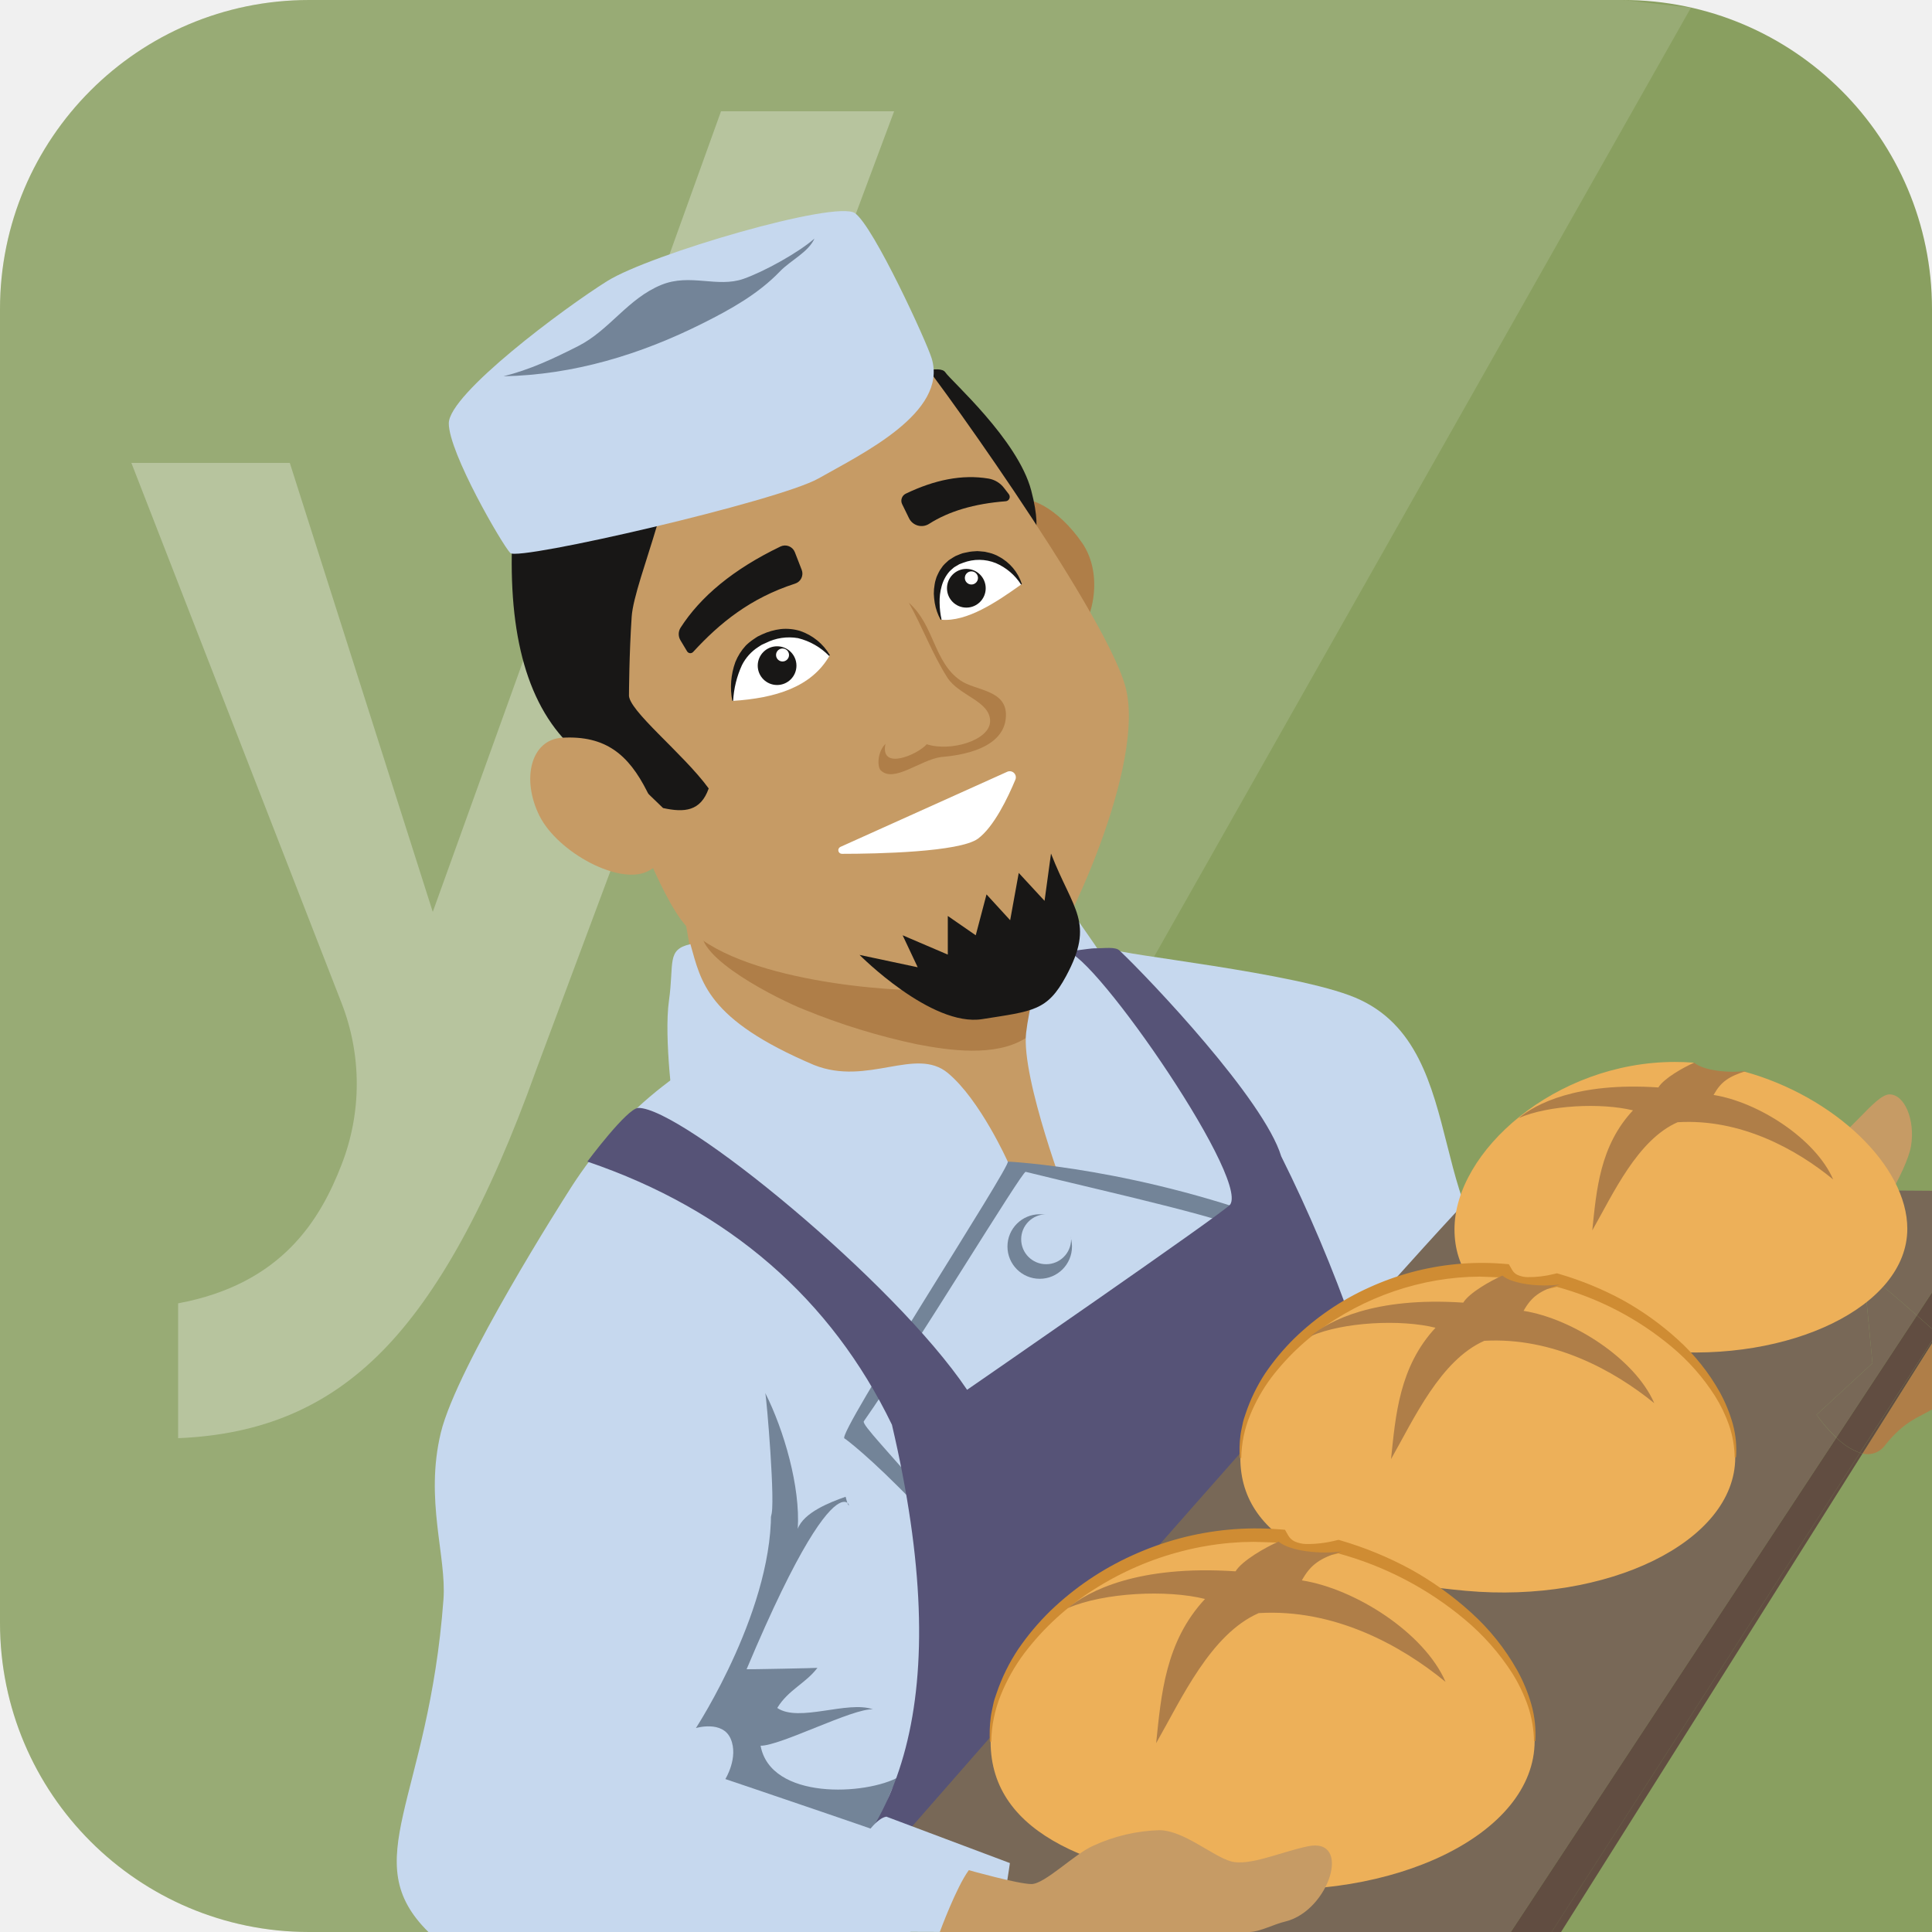
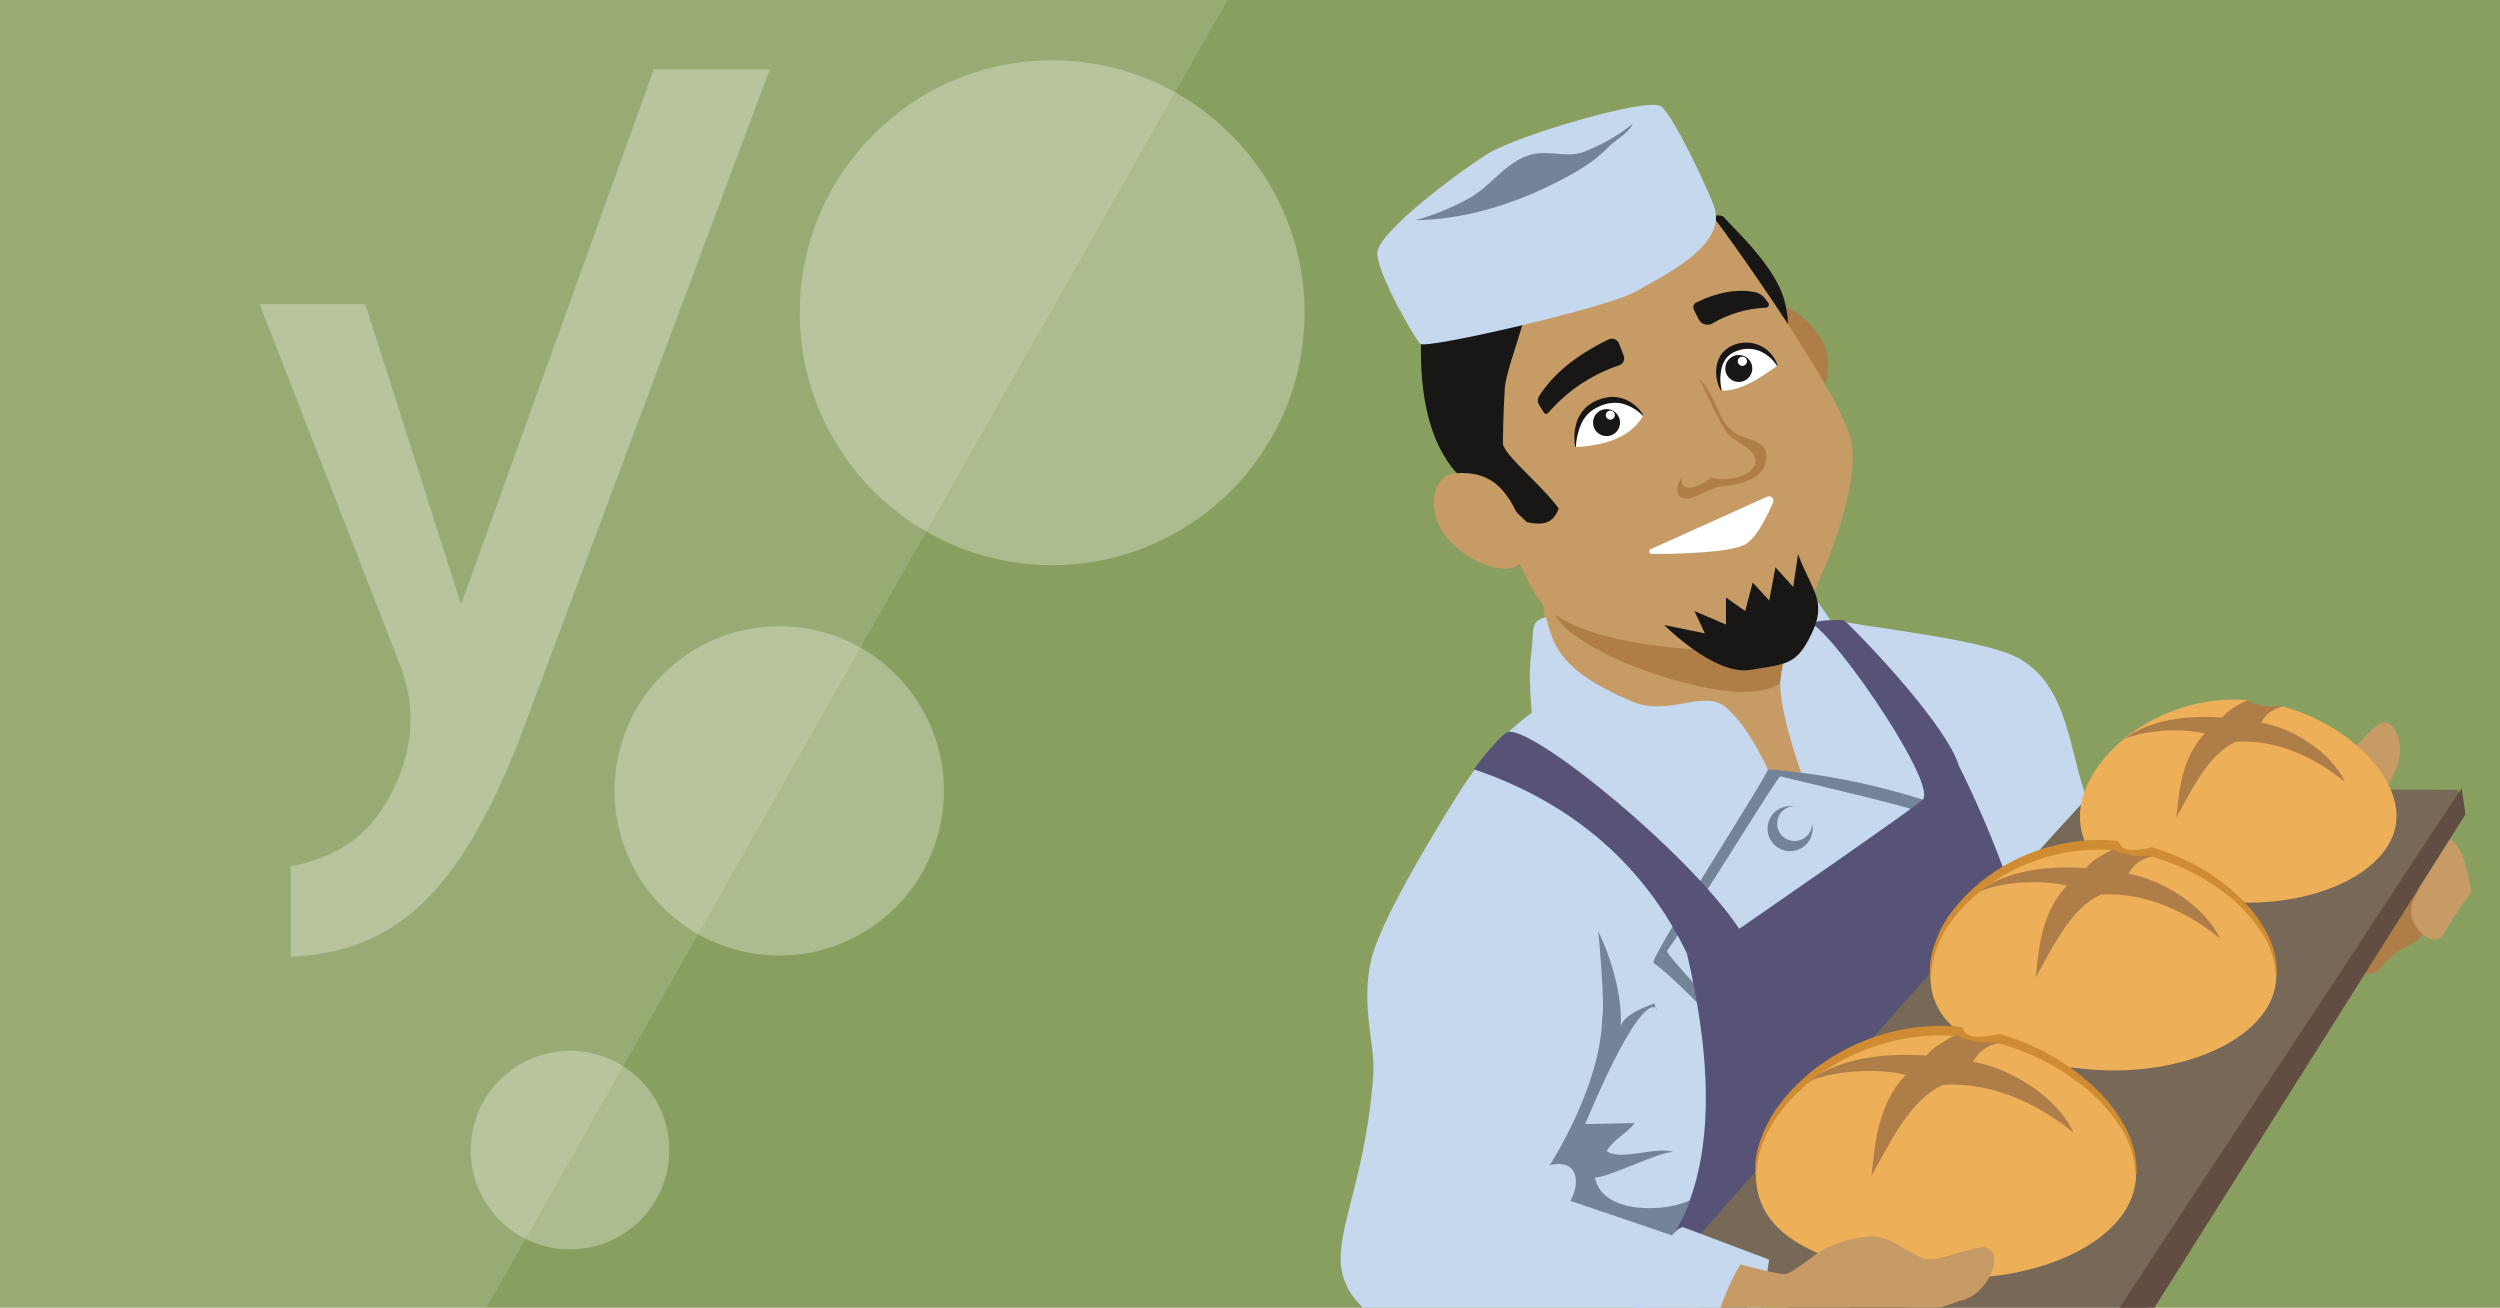
- <svg xmlns="http://www.w3.org/2000/svg" role="img" aria-hidden="true" viewBox="0 0 500 500" focusable="false">
-   <path fill="#899f60" d="M80 0h340a80 80 0 0 1 80 80v420H80a80 80 0 0 1-80-80V80A80 80 0 0 1 80 0z" />
-   <path fill="#fff" d="M420 0H80A80 80 0 0 0 0 80v340a80 80 0 0 0 80 80h75.89L437.61 2" opacity=".13" />
-   <path fill="#fff" d="M46.1 337.3v34.9c21.6-.9 38.5-8 52.8-22.5s27.4-38 39.9-72.9l92.6-248h-44.8L112 236 75 119.8H34l54.4 139.8a57.54 57.54 0 0 1 0 41.8c-5.5 14.2-15.4 30.9-42.3 35.9z" opacity=".3" />
-   <path fill="#c69b65" d="M489 283.23c-3.89 0-11.13 11.69-17.25 13.36s-26.71 8.9-26.71 8.9l8.35 15 30.61-2.75s9.46-14.47 10.57-21.15-1.63-13.36-5.57-13.36z" />
-   <path fill="#af7e48" d="M264.36 151.24c6 8.7 9.34 16.76 13.68 13.79s8-15.85 2-24.55-14.32-13.36-18.66-10.39-2.98 12.44 2.98 21.15z" />
-   <path fill="#181716" d="M235.65 97.06s7.65-2.78 9-.7 18.75 17.37 22.23 30.57-.7 14.59-1.39 12.51-25-34.74-25-34.74z" />
-   <path fill="#c6d8ee" d="M249.55 487.52c-3.47-1.39-86.15 2.08-86.15-.7S146.72 309 146.72 309c24.38-39.27 64.28-54.37 138.08-62.5l61.32 38.84 22.93 201.48z" />
-   <path fill="#738498" d="M193.22 432c.12.06 18.22-.3 18.33-.36-3.13 4.1-7.53 5.66-10.4 10.38 5.63 3.83 18.21-2 24.78.36-5.09-.38-24 9.48-29.09 9.41 2.59 14.09 27.3 12.89 35.94 8-3.91 4.88-5.81 16.74-7.69 22.84-7.86-5.9-53-8.75-70.68-21.53 6.31-13.14 13.06-27.23 18.33-40.94 5.44-14.17 19.25-14.77 26.79-27.83 1.28-2.21-1.17-30.92-1.48-31.82 4.87 9.67 9.1 24.31 8.41 35.15 1.51-4.19 8.26-6.86 12.39-8.3 2.33 9.86 1.59-20.11-25.63 44.64z" />
-   <path fill="#c6d8ee" d="M288.14 245.67c1.39 1.39 47.11 6 62.61 12.52 31.72 13.35 15.86 63.44 47.48 75.09 10.53 3.88 54.19-6.95 54.19-6.95l10.42 43.77c-39.09 25.29-76.09 34.33-111.16 28.49l-58.36-98z" />
-   <path fill="#c69b65" d="M269 211c1.39 5.56 22.93 82 22.93 82l-47.24 29.18-60.45-44.48-9-51.41z" />
-   <path fill="#af7e48" d="M181.74 240.39c-2.18 7.42 20.12 18.42 26.21 20.82a169.23 169.23 0 0 0 29.36 9.05c8.5 1.64 20.08 3.24 27.8-1.39 11.52-6.91 11.27-26.14 7.49-37.44-8.86 6.12-21.06 5-31.63 6-19.86 1.75-38.88-.7-58.44-.4.23 1.91-.45 4.18-.2 6.08-.69-.17-1.26-.5-.59-2.72z" />
-   <path fill="#c6d8ee" d="M274.56 231.84s-7.64 23.63-9 35.44 11.12 44.46 10.42 42.38 27.1-14.59 27.1-14.59l-10.42-36.57-9.42-14.15z" />
-   <path fill="#c6d8ee" d="M178.68 244.35c-6.25 1.39-4.17 4.86-5.55 14.59s1.25 28.77 1.25 28.77L238.43 343 301 311.74l-40.2-11.12s-7.16-16-15.49-22.92-20.77 3.47-34.67-2.09c-27.79-11.81-29.18-21.53-31.96-31.26z" />
-   <path fill="#738498" d="M260.8 300.62c.13 0 34.07 1.56 74.09 17.18l-4.45 3.27c-13.23-6-39.27-11.47-65-17.8-.9-.23-29.1 46.32-41.88 64.55-1.19 1.71 28.39 28.38 62.33 81.81-41.73-58.43-67-77.28-67.33-77.36-2.43-.53 43.6-71.27 42.24-71.65z" />
-   <path fill="#565377" d="M152 300.62s10.31-13.85 13.2-13.89c11.16-.16 66.27 44.92 85.08 72.95 0 0 66.84-46.13 68.09-47.94 5-7.27-38.43-69.51-43.07-65.31 0 0 6.86-1 7.84-1 2.91 0 5.48-.48 6.62.59 7.94 7.53 37.38 38.58 41.81 53.22 28.61 57.35 42.14 120.68 43.08 189l-132 9h-41c31.71-19.35 45.82-57.5 29.18-128.53-15.67-32.41-42.08-55.61-78.83-68.09z" />
-   <path fill="#c69b65" d="M236.35 90.81c2.08 1.39 49.33 66.69 54.89 86.84s-16 65.31-20.85 70.17-20.15 7.65-29.18 8.34-50.86-2.08-63.78-16.67-35.57-93.8-35.57-93.8l6.25-24.31z" />
-   <path fill="#181716" d="M183.41 204.05c-2.08 5.92-6.28 6.28-11.81 5.07l-16-15.41-8.87-1.6c-11.58-12-15.77-31.85-13.85-58.23 0 0 34.74-31.26 39.6-21.54s-8.34 37.52-9 47.25-.7 20.15-.7 20.15c-.48 3.9 14.05 15.26 20.63 24.31z" />
-   <path fill="#c6d8ee" d="M211.83 123.82c11.2-6.36 33.46-17 29.31-31-1.25-4.22-15-34.18-19.87-37.65s-53 10.62-64.12 17.57-41 29.18-41 36.82S130 141 132.06 143.12s69.41-13.43 79.77-19.3z" />
-   <path fill="#af7e48" d="M482 376.17a5.58 5.58 0 0 0 5.92-2.23c5.11-6.38 8.78-7.12 12.07-9.19v-17.12z" />
-   <path fill="#786857" d="M470.12 366.15l14.47-13.35-2.22-23.38c1 0 8.36 6.28 13.72 11l3.91-5.94v-26.31c-35.11-.21-114.74-.75-116.36-1.29-2.09-.7-156.32 175.77-156.32 175.77L291.38 500H391l84.24-127.91a41.67 41.67 0 0 1-5.12-5.94z" />
-   <path fill="#786857" d="M482.37 329.42l2.22 23.38-14.47 13.35a41.67 41.67 0 0 0 5.14 5.91l20.83-31.63c-5.36-4.73-12.68-11.01-13.72-11.01z" />
-   <path fill="#614d41" d="M401.57 500H404l78-123.8a5.33 5.33 0 0 1-.66-.17zM500 347l-18.65 29a5.33 5.33 0 0 0 .66.17l18-28.54zm0-12.51l-3.91 5.94c1.53 1.34 2.89 2.56 3.91 3.47zm-24.74 37.57L391 500h10.55l79.78-124a16.8 16.8 0 0 1-6.07-3.94z" />
-   <path fill="#614d41" d="M496.09 340.43l-20.83 31.63a16.8 16.8 0 0 0 6.09 3.94L500 347v-3.1c-1-.9-2.38-2.13-3.91-3.47zM313.5 500c-39.1-8-86.88-18.71-86.88-18.71l2.78 7.65s17.26 5.54 39.39 11.06c14.9-.11 29.8 0 44.71 0z" />
-   <path fill="#181716" d="M222.45 247.13s18.54 18.71 31.74 16.62 16.84-2.1 21.71-11.13c7.54-14 1.8-17-3.9-31.72l-1.67 12.24-6.68-7.23-2.22 12.24-6.12-6.68-2.79 10.58-7.23-5v10l-11.69-5 3.9 8.28z" />
-   <path fill="#edb059" d="M493.61 318c0 20.15-30.49 34.65-63.81 31.63-30.88-2.8-53.38-11.33-53.38-31.48s26.06-43.32 57.06-43.32c1.6 0 3.2.06 4.79.18 2.17 3.84 7.36 3.62 13.06 2.29 23.48 6.45 42.28 24.5 42.28 40.7z" />
-   <path fill="#af7e48" d="M434.17 290.43c-10.38 4.55-16.68 18.5-22.09 28 1.08-10.39 1.94-21.87 10.53-31.07-8.13-2-21.79-1.41-29.58 2 4.33-3.6 15-9.35 36.15-7.93 1.4-2.32 6.49-5.2 9.27-6.41 2.42 2.08 9.18 2.78 13.6 2.1-4.69 1.49-6.64 2.79-8.58 6.26 11.53 1.81 26.39 11.32 30.95 21.86-9.63-7.91-24.03-15.79-40.25-14.81z" />
-   <path fill="#edb059" d="M449.08 377.15c0 22-33.31 37.86-69.71 34.55-33.74-3.06-58.37-12.38-58.37-34.39S349.51 330 383.39 330c1.75 0 3.49.07 5.23.2 2.37 4.19 8 4 14.27 2.5 25.65 7.04 46.19 26.76 46.19 44.45z" />
-   <path fill="#cf8c33" d="M320.87 377.31a28.5 28.5 0 0 1 .15-5.76c.1-1 .35-1.89.53-2.85s.47-1.89.8-2.8a45.08 45.08 0 0 1 5.09-10.5 60.3 60.3 0 0 1 7.5-9A67.46 67.46 0 0 1 344 339a66.48 66.48 0 0 1 10.25-5.76 71.16 71.16 0 0 1 11.08-4 70.12 70.12 0 0 1 23.48-2.2l1.68.14.84 1.46a3.17 3.17 0 0 0 1.4 1.31 6.69 6.69 0 0 0 2.57.57 26.54 26.54 0 0 0 6.85-.81l.8-.18.71.21a83.37 83.37 0 0 1 16.34 6.74 76.12 76.12 0 0 1 14.25 10.23 53.72 53.72 0 0 1 10.9 13.71 38.79 38.79 0 0 1 3.3 8.11 25.45 25.45 0 0 1 .83 8.62h-.35a27.31 27.31 0 0 0-1.44-8.3 37.76 37.76 0 0 0-3.67-7.6 55.28 55.28 0 0 0-11.16-12.67A78.39 78.39 0 0 0 402.8 333h.2a29.89 29.89 0 0 1-7.78 1 10.21 10.21 0 0 1-3.9-.88 6.57 6.57 0 0 1-3-2.72l.28.17c-1.88 0-3.76-.15-5.64-.18l-2.81.07-2.82.19a69.61 69.61 0 0 0-11.1 1.9 71.83 71.83 0 0 0-20.65 8.9A62.34 62.34 0 0 0 329 356.54a44 44 0 0 0-5.52 9.8 30.62 30.62 0 0 0-2.25 11z" />
-   <path fill="#af7e48" d="M384.14 347c-11.34 5-18.23 20.21-24.14 30.62 1.18-11.36 2.13-23.89 11.51-34-8.88-2.22-23.81-1.53-32.31 2.17 4.72-3.94 16.37-10.22 39.49-8.67 1.53-2.53 7.09-5.67 10.13-7 2.64 2.27 10 3 14.85 2.3-5.12 1.63-7.25 3.05-9.37 6.83 12.6 2 28.83 12.37 33.82 23.89-10.53-8.57-26.26-17.14-43.98-16.14z" />
-   <path fill="#edb059" d="M397.16 450.57c0 24.21-36.63 41.63-76.65 38-37.1-3.37-64.14-13.61-64.14-37.82s31.3-52 68.56-52c1.92 0 3.84.07 5.74.22 2.61 4.61 8.85 4.35 15.7 2.74 28.2 7.73 50.79 29.41 50.79 48.86z" />
-   <path fill="#cf8c33" d="M256.19 450.75a33.36 33.36 0 0 1 .21-6.31c.12-1.06.4-2.08.6-3.13s.53-2.07.9-3.07a48.78 48.78 0 0 1 5.64-11.48 65.69 65.69 0 0 1 8.26-9.83 75.42 75.42 0 0 1 21.2-14.38 78.93 78.93 0 0 1 12.15-4.38 76.89 76.89 0 0 1 25.72-2.4l1.68.13.84 1.47a3.74 3.74 0 0 0 1.68 1.56 7.65 7.65 0 0 0 2.95.66 29.74 29.74 0 0 0 7.61-.9l.8-.18.71.21a91.84 91.84 0 0 1 17.86 7.37 83.27 83.27 0 0 1 15.66 11.19 58.85 58.85 0 0 1 12 15 42.2 42.2 0 0 1 3.67 8.88 28.25 28.25 0 0 1 1 9.44H397a30.13 30.13 0 0 0-1.58-9.12 41.63 41.63 0 0 0-4-8.37 60.93 60.93 0 0 0-12.28-13.94A86.22 86.22 0 0 0 346.28 402h.16a32.74 32.74 0 0 1-8.55 1.06 11.34 11.34 0 0 1-4.27-1 7.22 7.22 0 0 1-3.25-3l.28.17c-2.07-.06-4.14-.17-6.2-.2l-3.1.07-3.1.21a76.72 76.72 0 0 0-12.22 2.1 78.63 78.63 0 0 0-22.7 9.8 68.48 68.48 0 0 0-18.24 16.65 48.08 48.08 0 0 0-6.09 10.82 33.62 33.62 0 0 0-2.47 12.07z" />
-   <path fill="#af7e48" d="M325.75 417.47c-12.47 5.46-20 22.22-26.54 33.66 1.3-12.48 2.34-26.27 12.65-37.32-9.76-2.45-26.17-1.69-35.53 2.38 5.19-4.33 18-11.24 43.43-9.53 1.68-2.78 7.8-6.24 11.13-7.7 2.91 2.5 11 3.34 16.34 2.53-5.63 1.79-8 3.35-10.31 7.51 13.86 2.18 31.71 13.6 37.19 26.27-11.57-9.52-28.87-18.99-48.36-17.8z" />
-   <path fill="#c6d8ee" d="M187.72 460.42s3.47-5.56 1.38-10.42-9-2.78-9-2.78 20.77-31.75 19.38-58.15S146.72 309 146.72 309s-28.48 44.47-32.65 61.84 1.52 31.9.7 43.07c-3.87 52.21-22.66 67.53-3.89 86.1h124.71l5.83-21c-4.86-2.12-53.7-18.59-53.7-18.59z" />
-   <path fill="#c6d8ee" d="M229.4 470.15c-4.56.65-12.17 15.08-17.77 29.82 15.55-.14 31.1.11 46.65 0 1.94-9.43 3.08-17.81 3.08-17.81z" />
-   <path fill="#738498" d="M251.56 486c-2.57 1.23-5.07 7.46-7.12 14h8.63c.64-4.76.6-10.84-1.51-14z" />
-   <path fill="#c69b65" d="M323.53 500c2.84-.18 6.07-2 9.18-2.73 11.31-2.82 17.29-21.84 5.77-19.45-7 1.45-15.21 5.23-19.94 3.89s-12.3-8.06-18.55-8.06a43.86 43.86 0 0 0-17 4c-4.86 2.09-12.58 9.94-16.05 9.94S250.73 484 250.73 484c-3.26 4.41-7.51 16-7.51 16z" />
-   <path fill="#fff" d="M262.8 201.73a1.58 1.58 0 0 0-2.12-2l-43.19 19.45a.94.94 0 0 0 .39 1.79c9.22 0 30.44-.46 35.2-3.91 4.16-3.06 7.81-10.73 9.72-15.33zm-48.12-32.03s-5.57-10-16.7-5.56-8.34 17.25-8.34 17.25c11.11-.72 20.36-3.58 25.04-11.69z" />
-   <path fill="#181716" d="M214.58 169.76a16.84 16.84 0 0 0-8.05-4.61 13.44 13.44 0 0 0-8.37 1.26l-1 .45c-.31.17-.59.38-.89.56a12 12 0 0 0-4.25 4.71 25.27 25.27 0 0 0-2.28 9.23h-.23a19 19 0 0 1 .79-10 14.1 14.1 0 0 1 2.7-4.28 13.7 13.7 0 0 1 2-1.63c.36-.23.7-.49 1.07-.71l1.14-.55a16.18 16.18 0 0 1 4.87-1.39 12.81 12.81 0 0 1 5 .49 14.29 14.29 0 0 1 7.7 6.27z" />
-   <path fill="#fff" d="M243.55 160.38s-3.27-12.38 6.19-15.17 14.62 6 14.62 6c-6.43 4.6-14.13 9.79-20.81 9.17z" />
-   <path fill="#181716" d="M243.44 160.41a14 14 0 0 1-1.53-4.37 20.62 20.62 0 0 1-.24-2.38 13.69 13.69 0 0 1 .22-2.45 7.69 7.69 0 0 1 .29-1.24 6 6 0 0 1 .46-1.22 13.34 13.34 0 0 1 .61-1.19l.78-1.11a9 9 0 0 1 1-1l.51-.46.57-.37c.39-.24.77-.5 1.17-.71l1.23-.51.62-.22c.21-.06.42-.09.62-.14l1.25-.25c.41-.08.85-.08 1.27-.12a5.06 5.06 0 0 1 1.29 0l1.29.12 1.25.29a7.57 7.57 0 0 1 1.22.4 6.61 6.61 0 0 1 1.14.54 12.25 12.25 0 0 1 6 7.15l-.2.12a14.62 14.62 0 0 0-6.54-5.56 11.57 11.57 0 0 0-8.45-.09l-1 .38c-.31.17-.61.36-.92.54l-.46.28-.4.35a9.11 9.11 0 0 0-.79.73 9.58 9.58 0 0 0-2 3.78 14.45 14.45 0 0 0-.53 4.3 21.08 21.08 0 0 0 .5 4.34zM202 141.43a2.73 2.73 0 0 1 3.7 1.46l1.78 4.58a2.71 2.71 0 0 1-1.71 3.57c-11.66 3.76-19.6 10.29-26.39 17.69a1 1 0 0 1-.82.31 1 1 0 0 1-.74-.47l-1.71-2.85a3.1 3.1 0 0 1 0-3.24c5.17-8.06 13.6-15.13 25.89-21.05zm32.38-13.65a2 2 0 0 0-1 1.15 2 2 0 0 0 .09 1.54l1.78 3.64a3.61 3.61 0 0 0 5.2 1.46c5.08-3.24 11.64-5.21 19.77-5.84a1.14 1.14 0 0 0 1-.67 1.16 1.16 0 0 0-.13-1.16l-1.24-1.61a6.37 6.37 0 0 0-4-2.43c-6.85-1.15-14.02.33-21.47 3.92z" />
-   <circle cx="201.11" cy="172.27" r="5.01" fill="#181716" />
-   <circle cx="250.09" cy="152.24" r="5.01" fill="#181716" />
-   <circle cx="202.52" cy="169.51" r="1.68" fill="#fff" />
-   <circle cx="251.4" cy="149.57" r="1.7" fill="#fff" />
-   <path fill="#738498" d="M210.78 61.74c-1.57 3.53-6.19 5.65-8.9 8.47-5.64 5.87-12.7 9.8-20 13.46-16.14 8.1-33.46 13.35-51.58 13.71 6.86-1.72 12.72-4.46 19.31-7.8 8.2-4.16 12.84-12.32 21.6-15.88 7.42-3 14.44.83 21.19-1.53 5.36-1.88 14.23-6.78 18.38-10.43z" />
-   <path fill="#af7e48" d="M229.15 192.52c-2.1 2.09-2.15 5.9-1.23 6.83 3.38 3.37 10.24-2.7 15.64-3.43 1.54-.2 16.49-.9 16.78-10.64.21-6.82-7.89-6.5-11.74-9.15-7-4.8-6.73-14.26-13.38-20.13 3.43 6.14 6.12 13.32 9.93 19.32 3 4.74 11.09 6.09 11.09 11.29 0 5-10.27 8-16.4 6-2.33 2.67-12.13 6.95-10.69-.09z" />
-   <path fill="#c69b65" d="M167.45 204.79c4.76 9.41 7.54 17 .18 20.7s-23.27-4.91-28-14.33-2.34-19.78 5.9-20.24c11.27-.63 17.16 4.45 21.92 13.87z" />
-   <circle cx="269.08" cy="322.6" r="8.35" fill="#738498" />
-   <circle cx="270.74" cy="320.72" r="6.46" fill="#c6d8ee" />
+ <svg xmlns="http://www.w3.org/2000/svg" role="img" aria-hidden="true" viewBox="0 0 520 272" focusable="false">
+   <path fill="#899f60" d="M0 0h520v272H0z" />
+   <path fill="#fff" d="M0 0v272h101.2L255.3 0H0z" opacity=".13" />
+   <path fill="#fff" d="M60.46 180.19V199c11.62-.48 20.71-4.3 28.4-12.09s14.74-20.43 21.46-39.19l49.8-133.31H136L95.9 125.73 76 63.27H54l29.26 75.15a30.9 30.9 0 0 1 0 22.47c-3.01 7.63-8.33 16.61-22.8 19.3z" opacity=".3" />
+   <circle cx="218.85" cy="65.05" r="52.5" fill="#fff" opacity=".3" />
+   <circle cx="162.08" cy="164.5" r="34.25" fill="#fff" opacity=".3" />
+   <circle cx="118.56" cy="239.22" r="20.65" fill="#fff" opacity=".3" />
+   <path fill="#af7e48" d="M492.16 176.18c.94 0 10.95 9.07 10.95 9.07l.62 9.38c-2.32 2.62-4.69 1.88-8.44 6.57s-10-4.38-10-4.38l8.12-7.5z" />
+   <path fill="#c69b65" d="M499.8 171.66c1.74-1.42 9.56 1.71 11.44 4.52s2.81 9.38 2.81 9.38a93.72 93.72 0 0 0-5.63 8.45c-1.25 2.5-4.38 1.56-6.25-1.88s.94-6.88.94-6.88l-7.51-3.44zm-3.88-21.43c-2.19 0-6.26 6.57-9.7 7.51s-15 5-15 5l4.69 8.44 17.19-1.56s5.32-8.13 5.94-11.88-.94-7.51-3.12-7.51z" />
+   <path fill="#af7e48" d="M369.69 76.08c3.35 4.89 5.25 9.42 7.68 7.75s4.5-8.91 1.15-13.8-8-7.5-10.48-5.83-1.7 6.99 1.65 11.88z" />
+   <path fill="#181716" d="M353.56 45.64s4.3-1.56 5.08-.39 10.53 9.75 12.49 17.18-.39 8.19-.78 7-14.06-19.51-14.06-19.51z" />
+   <path fill="#c6d8ee" d="M361.37 265c-1.95-.78-48.4 1.17-48.4-.39s-9.37-99.92-9.37-99.92c13.69-22 36.13-30.52 77.57-35.09l34.45 21.82 12.88 113.19z" />
+   <path fill="#738498" d="M329.72 233.8c.07 0 10.24-.17 10.3-.2-1.76 2.3-4.23 3.18-5.84 5.83 3.16 2.15 10.23-1.11 13.92.2-2.86-.21-13.49 5.33-16.34 5.29 1.45 7.92 15.33 7.24 20.19 4.51-2.2 2.73-3.27 9.4-4.32 12.83-4.42-3.32-29.77-4.92-39.71-12.1 3.55-7.38 7.34-15.3 10.3-23 3-8 10.81-8.3 15-15.63.71-1.25-.66-17.38-.83-17.88 2.73 5.43 5.11 13.65 4.72 19.74.85-2.35 4.64-3.85 7-4.65 1.32 5.53.89-11.3-14.39 25.06z" />
+   <path fill="#c6d8ee" d="M383.05 129.13c.78.78 26.46 3.37 35.17 7 17.82 7.51 8.91 35.65 26.68 42.19 5.91 2.18 30.44-3.9 30.44-3.9L481.2 199c-22 14.2-42.75 19.28-62.46 16L386 160z" />
+   <path fill="#c69b65" d="M372.3 109.66c.78 3.12 12.88 46.05 12.88 46.05l-26.54 16.4-34-25-5.08-28.89z" />
+   <path fill="#af7e48" d="M323.28 126.16c-1.23 4.17 11.3 10.35 14.72 11.7a95 95 0 0 0 16.49 5.14c4.78.92 11.28 1.82 15.62-.78 6.47-3.88 6.33-14.69 4.21-21-5 3.44-11.83 2.84-17.77 3.37-11.16 1-21.84-.4-32.83-.23.13 1.08-.25 2.35-.11 3.42-.39-.18-.72-.37-.33-1.62z" />
+   <path fill="#c6d8ee" d="M375.42 121.36s-4.29 13.28-5.07 19.91 6.24 25 5.85 23.81 15.22-8.2 15.22-8.2l-5.83-20.54-5.29-8z" />
+   <path fill="#c6d8ee" d="M321.56 128.39c-3.52.78-2.35 2.73-3.13 8.2s.71 16.16.71 16.16l36 31.07 35.13-17.57-22.58-6.25s-4-9-8.71-12.88-11.66 2-19.47-1.18c-15.61-6.62-16.39-12.09-17.95-17.55z" />
+   <path fill="#738498" d="M367.69 160a145.15 145.15 0 0 1 41.62 9.65l-2.5 1.83c-7.43-3.36-22.06-6.44-36.5-10-.51-.13-16.35 26-23.53 36.27-.67 1 16 15.94 35 46-23.45-32.83-37.64-43.42-37.83-43.46-1.36-.29 24.51-40.1 23.74-40.29z" />
+   <path fill="#565377" d="M306.54 160s5.79-7.79 7.42-7.81c6.27-.09 37.23 25.23 47.8 41 0 0 37.55-25.91 38.25-26.93 2.82-4.08-21.59-39-24.2-36.69 0 0 3.86-.56 4.41-.56 1.63 0 3.08-.27 3.71.33 4.47 4.23 21 21.67 23.5 29.9 16.07 32.22 23.67 67.79 24.2 106.16l-74.16 5.08h-23c17.81-10.88 25.74-32.31 16.39-72.21-8.81-18.22-23.65-31.27-44.32-38.27z" />
+   <path fill="#c69b65" d="M354 42.13c1.17.78 27.71 37.47 30.84 48.79s-9 36.69-11.71 39.42-11.32 4.3-16.4 4.69-28.57-1.18-35.83-9.37-20-52.69-20-52.69l3.51-13.67z" />
+   <path fill="#181716" d="M324.21 105.75c-1.17 3.32-3.53 3.53-6.63 2.85l-9-8.66-5-.9c-6.51-6.73-8.86-17.89-7.78-32.71 0 0 19.51-17.56 22.24-12.1s-4.68 21.08-5.04 26.54-.39 11.32-.39 11.32c-.26 2.19 7.9 8.59 11.6 13.66z" />
+   <path fill="#c6d8ee" d="M340.18 60.67c6.29-3.57 18.79-9.55 16.46-17.41-.7-2.37-8.43-19.2-11.16-21.15s-29.78 6-36 9.87-23 16.4-23 20.69 7.76 17.68 8.93 18.85 38.95-7.52 44.77-10.85z" />
+   <path fill="#786857" d="M446.78 272l66-102.63-1.56-5.07s-73.38-.39-74.55-.78-87.82 98.75-87.82 98.75l36 9.73z" />
+   <path fill="#614d41" d="M512.81 169.37l-.78-5.46L440.85 272h7.27l64.69-102.63zM397.29 272c-22-4.49-48.8-10.51-48.8-10.51l1.56 4.29s9.7 3.12 22.13 6.22h25.11z" />
+   <path fill="#181716" d="M346.15 130s10.41 10.51 17.83 9.34 9.46-1.18 12.19-6.25c4.24-7.88 1-9.53-2.19-17.82l-.98 6.83-3.71-4.1-1.29 6.91-3.44-3.75-1.56 5.94-4-2.82v5.63l-6.56-2.81 2.19 4.65z" />
+   <path fill="#edb059" d="M498.48 169.76c0 11.32-17.13 19.47-35.85 17.77-17.34-1.57-30-6.36-30-17.68s14.64-24.34 32.06-24.34c.9 0 1.8 0 2.69.1 1.22 2.16 4.14 2 7.34 1.29 13.2 3.63 23.76 13.77 23.76 22.86z" />
+   <path fill="#af7e48" d="M465.09 154.28c-5.84 2.55-9.37 10.39-12.41 15.74.6-5.83 1.09-12.28 5.91-17.45-4.56-1.14-12.24-.79-16.61 1.12 2.43-2 8.42-5.26 20.3-4.46.79-1.3 3.65-2.92 5.21-3.6 1.36 1.16 5.16 1.56 7.64 1.18-2.63.84-3.73 1.57-4.82 3.51 6.48 1 14.83 6.36 17.39 12.29-5.41-4.46-13.5-8.88-22.61-8.33z" />
+   <path fill="#edb059" d="M473.46 203c0 12.36-18.71 21.26-39.16 19.41-18.95-1.72-32.77-7-32.77-19.32s16-26.59 35-26.59c1 0 2 0 2.94.11 1.33 2.36 4.52 2.22 8 1.4 14.45 3.99 25.99 15.05 25.99 24.99z" />
+   <path fill="#cf8c33" d="M401.43 203.09a16.62 16.62 0 0 1 .86-6.4 23.65 23.65 0 0 1 1.22-3.05c.49-1 1.06-1.92 1.62-2.86a36.75 36.75 0 0 1 9.34-9.19 39.4 39.4 0 0 1 25.16-6.76l.94.08.48.82a1.75 1.75 0 0 0 .78.74 3.8 3.8 0 0 0 1.45.32 15.29 15.29 0 0 0 3.84-.45l.46-.11.39.12a48.1 48.1 0 0 1 9.13 3.81 42.51 42.51 0 0 1 8 5.78 29.18 29.18 0 0 1 6.15 7.66 17.41 17.41 0 0 1 2.33 9.4h-.2a17.63 17.63 0 0 0-2.88-8.93 30.81 30.81 0 0 0-6.26-7.12 44.76 44.76 0 0 0-16.75-8.77h.08a17.27 17.27 0 0 1-4.37.54 6 6 0 0 1-2.19-.49 3.73 3.73 0 0 1-1.66-1.53l.15.09c-1.05 0-2.11-.09-3.16-.09l-3.17.14-3.14.41c-1 .17-2.06.45-3.09.67a40.18 40.18 0 0 0-11.59 5 35.47 35.47 0 0 0-9.33 8.49 20.86 20.86 0 0 0-4.37 11.67z" />
+   <path fill="#af7e48" d="M437 186.08c-6.37 2.79-10.24 11.36-13.56 17.2.66-6.38 1.2-13.42 6.46-19.07-5-1.25-13.37-.86-18.15 1.22 2.65-2.21 9.2-5.74 22.19-4.87.86-1.42 4-3.19 5.69-3.93 1.48 1.27 5.63 1.7 8.35 1.29-2.88.91-4.08 1.71-5.27 3.84 7.08 1.11 16.2 7 19 13.42-5.94-4.87-14.77-9.7-24.71-9.1z" />
+   <path fill="#edb059" d="M444.3 244.25c0 13.59-20.58 23.39-43.07 21.34-20.84-1.89-36-7.64-36-21.24s17.59-29.24 38.52-29.24c1.08 0 2.15 0 3.22.12 1.47 2.59 5 2.45 8.82 1.55 15.82 4.36 28.51 16.54 28.51 27.47z" />
+   <path fill="#cf8c33" d="M365.1 244.35a17.78 17.78 0 0 1 1-7 27.42 27.42 0 0 1 3.17-6.45 39.89 39.89 0 0 1 10.26-10.06 43.89 43.89 0 0 1 13.14-6 43.17 43.17 0 0 1 14.45-1.34l.94.07.47.83a2.06 2.06 0 0 0 .95.87 4.22 4.22 0 0 0 1.65.38 16.91 16.91 0 0 0 4.28-.51l.45-.1.4.11a52.24 52.24 0 0 1 10 4.17 46.6 46.6 0 0 1 8.78 6.3 32.44 32.44 0 0 1 6.77 8.38 19.25 19.25 0 0 1 2.62 10.29h-.2a19.66 19.66 0 0 0-3.17-9.83 33.87 33.87 0 0 0-6.89-7.83 49.11 49.11 0 0 0-18.46-9.63h.09a18.41 18.41 0 0 1-4.8.59 6.3 6.3 0 0 1-2.4-.54 4.11 4.11 0 0 1-1.83-1.67l.16.1a43 43 0 0 0-13.83 1.22 44.29 44.29 0 0 0-12.75 5.5 38.61 38.61 0 0 0-10.25 9.36c-2.74 3.72-4.76 8.16-4.8 12.84z" />
+   <path fill="#af7e48" d="M404.18 225.65c-7 3.06-11.26 12.48-14.91 18.91.73-7 1.31-14.76 7.11-21-5.49-1.37-14.71-1-20 1.34 2.91-2.43 10.11-6.31 24.39-5.35.95-1.57 4.38-3.51 6.26-4.33 1.63 1.4 6.2 1.87 9.18 1.42-3.17 1-4.48 1.88-5.8 4.22 7.79 1.23 17.82 7.64 20.9 14.76-6.47-5.32-16.18-10.62-27.13-9.97z" />
+   <path fill="#c6d8ee" d="M326.63 249.78s1.95-3.12.78-5.86-5.07-1.56-5.07-1.56 11.66-17.84 10.88-32.67-29.62-45-29.62-45-16 25-18.34 34.74.85 17.92.39 24.2c-2.18 29.33-12.73 37.93-2.18 48.37h70.06l3.27-11.8c-2.73-1.2-30.17-10.42-30.17-10.42z" />
+   <path fill="#c6d8ee" d="M350.05 255.24c-2.56.37-6.84 8.48-10 16.76 8.73-.08 17.47.06 26.2 0 1.09-5.3 1.73-10 1.73-10z" />
+   <path fill="#738498" d="M362.5 264.16c-1.44.69-2.85 4.19-4 7.84h4.85c.35-2.66.33-6.07-.85-7.84z" />
+   <path fill="#c69b65" d="M402.93 272c1.59-.1 3.41-1.1 5.16-1.53 6.35-1.59 9.71-12.27 3.24-10.93-3.92.81-8.55 2.94-11.2 2.18s-6.91-4.53-10.43-4.53a24.56 24.56 0 0 0-9.55 2.23c-2.74 1.17-7.07 5.58-9 5.58s-9.1-2-9.1-2c-1.83 2.48-4.22 9-4.22 9z" />
+   <path fill="#fff" d="M368.81 104.45a.9.9 0 0 0-1.19-1.16l-24.26 10.93a.53.53 0 0 0-.3.59.52.52 0 0 0 .51.42c5.19 0 17.11-.26 19.78-2.2 2.34-1.7 4.39-6.03 5.46-8.58zm-27.03-18s-3.13-5.62-9.38-3.12-4.69 9.67-4.69 9.67c6.29-.39 11.44-2 14.07-6.55z" />
+   <path fill="#181716" d="M341.72 86.49a9.22 9.22 0 0 0-4.52-2.59 7.49 7.49 0 0 0-4.7.71 6.88 6.88 0 0 0-3.44 3.21 13.86 13.86 0 0 0-1.29 5.18h-.13a10.68 10.68 0 0 1 .45-5.6 7.64 7.64 0 0 1 1.52-2.4 6.81 6.81 0 0 1 1.09-.92c.2-.13.39-.28.6-.4l.64-.31a9.34 9.34 0 0 1 2.74-.78 7.31 7.31 0 0 1 2.83.28 8 8 0 0 1 4.33 3.52z" />
+   <path fill="#fff" d="M358 81.22s-1.84-7 3.48-8.52 8.21 3.38 8.21 3.38c-3.61 2.57-7.94 5.46-11.69 5.14z" />
+   <path fill="#181716" d="M357.93 81.23a8 8 0 0 1-.86-5.17 5.74 5.74 0 0 1 1.2-2.67 5.91 5.91 0 0 1 2.49-1.7 6.9 6.9 0 0 1 9 4.36l-.12.06A8.19 8.19 0 0 0 366 73a6.54 6.54 0 0 0-4.75 0 4.85 4.85 0 0 0-2 1.28 5.36 5.36 0 0 0-1.12 2.12 10.11 10.11 0 0 0 0 4.86zm-23.27-10.66a1.52 1.52 0 0 1 1.22 0 1.55 1.55 0 0 1 .86.86l1 2.57a1.54 1.54 0 0 1-1 2A33.5 33.5 0 0 0 322 85.91a.54.54 0 0 1-.46.17.5.5 0 0 1-.41-.26l-1-1.6a1.73 1.73 0 0 1 0-1.82c2.87-4.53 7.62-8.5 14.53-11.83zm18.19-7.67a1.13 1.13 0 0 0-.53 1.51l1 2a2.05 2.05 0 0 0 2.93.82 23.79 23.79 0 0 1 11.1-3.23.65.65 0 0 0 .47-1l-.7-.91a3.57 3.57 0 0 0-2.25-1.36c-3.82-.68-7.87.15-12.02 2.17z" />
+   <circle cx="334.16" cy="87.9" r="2.81" fill="#181716" />
+   <circle cx="361.67" cy="76.64" r="2.81" fill="#181716" />
+   <circle cx="334.95" cy="86.35" r=".94" fill="#fff" />
+   <circle cx="362.41" cy="75.14" r=".96" fill="#fff" />
+   <path fill="#738498" d="M339.59 25.8c-.89 2-3.48 3.17-5 4.76-3.17 3.3-7.14 5.5-11.24 7.56-9.07 4.55-18.8 7.5-29 7.7a50.07 50.07 0 0 0 10.84-4.38c4.62-2.34 7.22-6.92 12.14-8.92 4.17-1.69 8.12.46 11.91-.86a39.23 39.23 0 0 0 10.35-5.86z" />
+   <path fill="#af7e48" d="M349.91 99.27c-1.18 1.18-1.21 3.32-.69 3.84 1.9 1.9 5.75-1.52 8.78-1.93.87-.11 9.27-.51 9.43-6 .12-3.84-4.43-3.66-6.6-5.15-3.91-2.69-3.78-8-7.51-11.3 1.93 3.45 3.44 7.48 5.58 10.85 1.69 2.66 6.23 3.42 6.23 6.35s-5.77 4.49-9.22 3.36c-1.31 1.53-6.81 3.94-6-.02z" />
+   <path fill="#c69b65" d="M315.24 106.16c2.68 5.29 4.24 9.55.11 11.64s-13.08-2.76-15.75-8-1.31-11.12 3.31-11.37c6.35-.43 9.66 2.44 12.33 7.73z" />
+   <circle cx="372.34" cy="172.35" r="4.69" fill="#738498" />
+   <circle cx="373.28" cy="171.3" r="3.63" fill="#c6d8ee" />
</svg>
